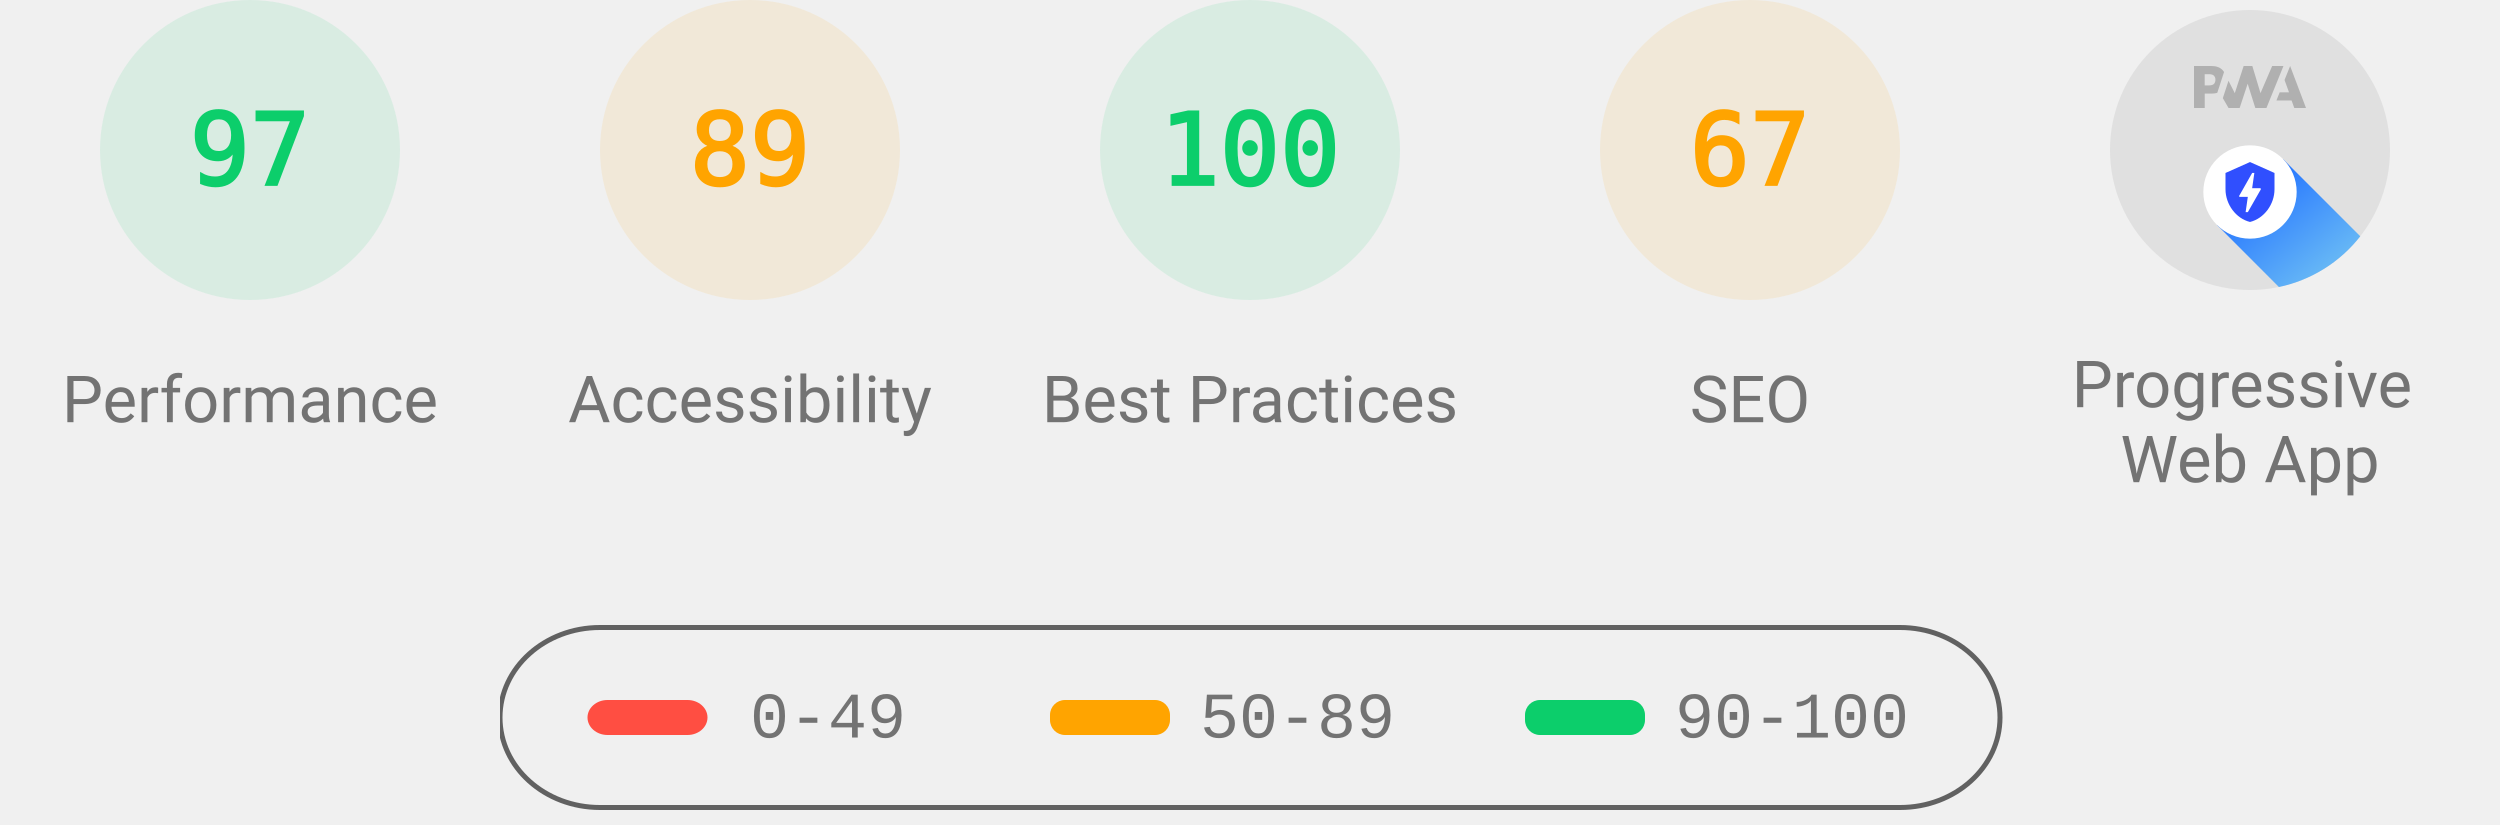
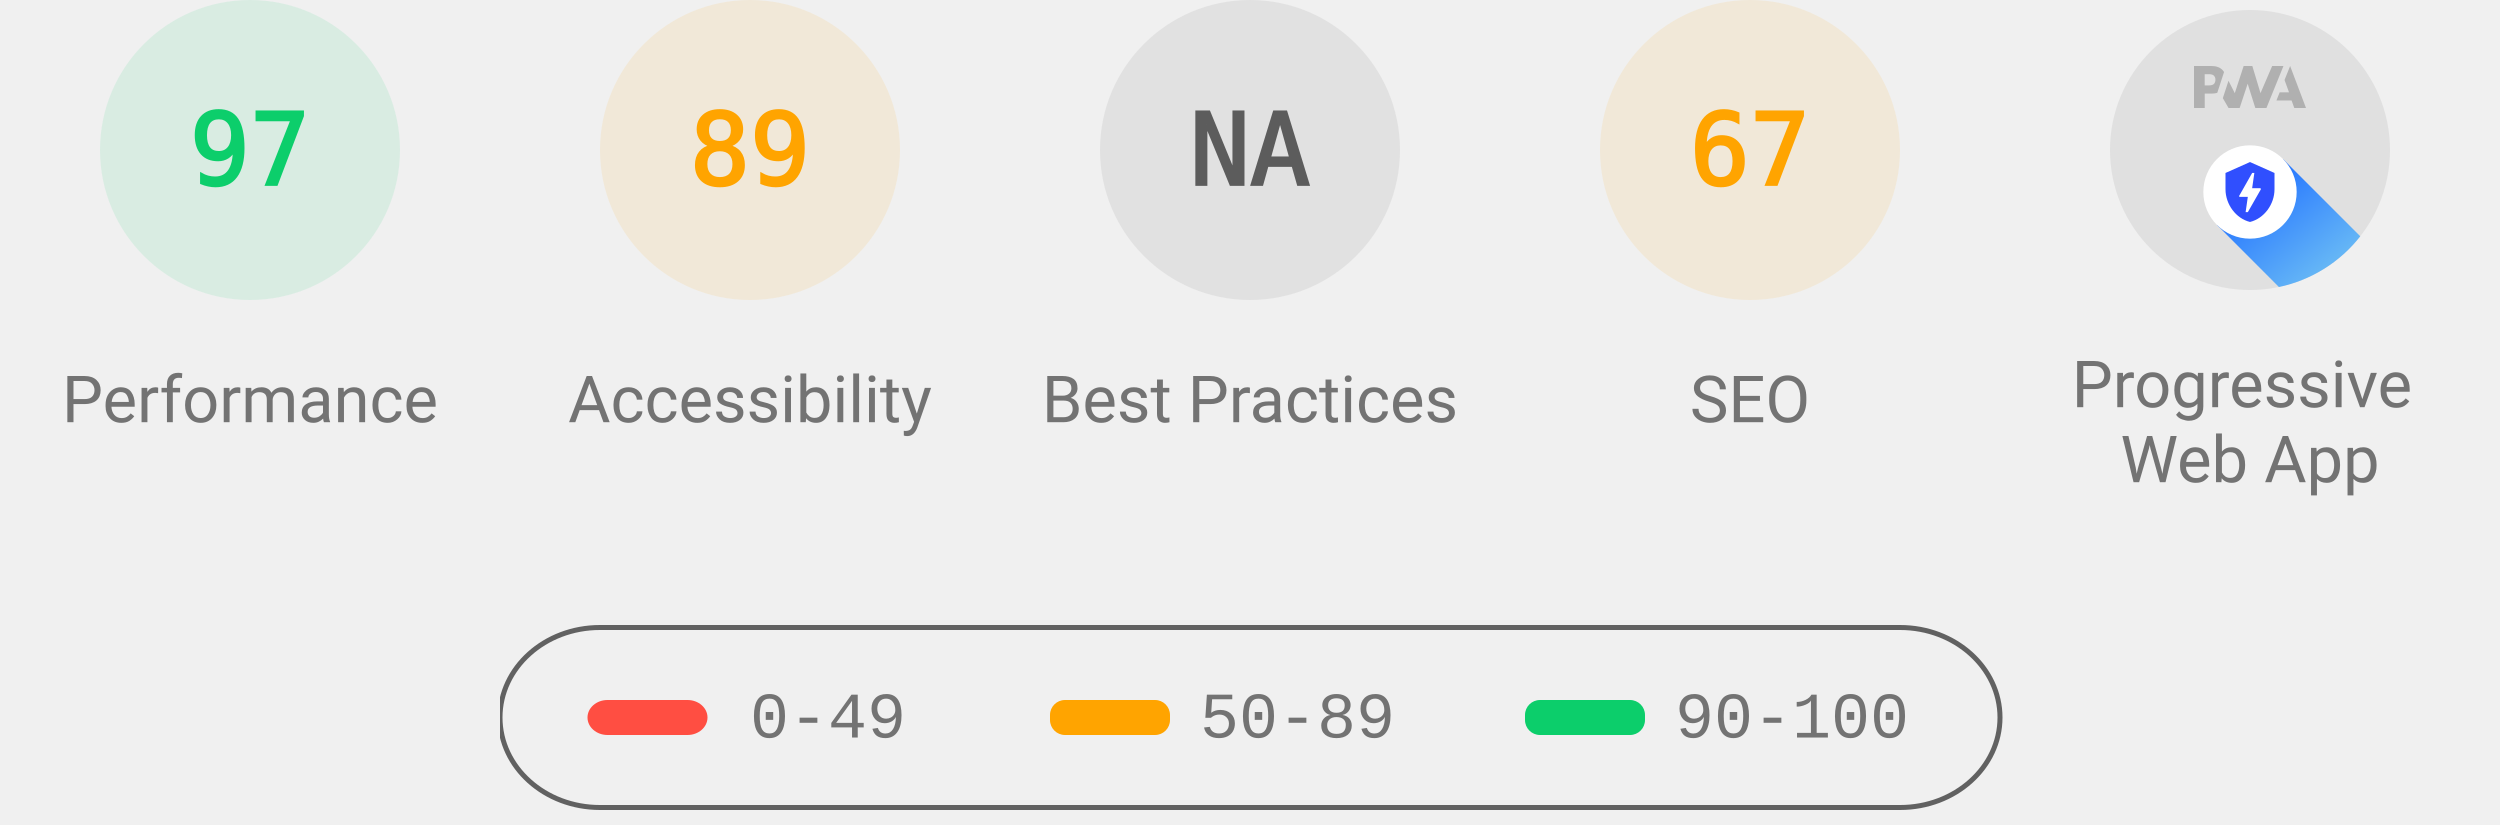
<svg xmlns="http://www.w3.org/2000/svg" class="theme--agnostic" fill="none" width="1000" height="330">
  <style>
			.gauge-base {
				opacity: 0.1
			}

			.gauge-arc {
				fill: none;
				animation-delay: 250ms;
				stroke-linecap: round;
				transform: rotate(-90deg);
				transform-origin: 100px 60px;
				animation: load-gauge 1s ease forwards
			}

			.guage-text {
				font-size: 40px;
				font-family: monospace;
				text-align: center
			}

			.guage-red {
				color: #ff4e42;
				fill: #ff4e42;
				stroke: #ff4e42
			}
			.guage-orange {
				color: #ffa400;
				fill: #ffa400;
				stroke: #ffa400
			}
			.guage-green {
				color: #0cce6b;
				fill: #0cce6b;
				stroke: #0cce6b
			}
			.theme--agnostic .guage-undefined {
				color: #5c5c5c;
				fill: #5c5c5c;
				stroke: #5c5c5c
			}
			.theme--light .guage-undefined {
				color: #1e1e1e;
				fill: #1e1e1e;
				stroke: #1e1e1e
			}
			.theme--dark .guage-undefined {
				color: #f5f5f5;
				fill: #f5f5f5;
				stroke: #f5f5f5
			}

			.guage-title {
				stroke: none;
				font-size: 26px;
				line-height: 26px;
				font-family: Roboto, Halvetica, Arial, sans-serif
			}
			.metric.guage-title {
				font-family: 'Courier New', Courier, monospace
			}
			.theme--agnostic .guage-title {
				color: #737373;
				fill: #737373
			}
			.theme--light .guage-title {
				color: #212121;
				fill: #212121
			}
			.theme--dark .guage-title {
				color: #f5f5f5;
				fill: #f5f5f5
			}

			@keyframes load-gauge {
				from {
					stroke-dasharray: 0 352.858
				}
			}
			.lh-gauge--pwa__disc {
				fill: #e0e0e0
			}
			.lh-gauge--pwa__logo {
				position: relative;
				fill: #b0b0b0
			}
			.lh-gauge--pwa__invisible {
				display: none
			}
			.lh-gauge--pwa__visible {
				display: inline
			}
			.guage-invisible {
				display: none
			}
			.lh-gauge--pwa__logo--primary-color {
				fill: #304ffe
			}
			.theme--agnostic .lh-gauge--pwa__logo--secondary-color {
				fill: #787878
			}
			.theme--light .lh-gauge--pwa__logo--secondary-color {
				fill: #3d3d3d
			}
			.theme--dark .lh-gauge--pwa__logo--secondary-color {
				fill: #d8b6b6
			}
			.theme--light #svg_2 {
				stroke: #00000022
			}
			.theme--agnostic #svg_2 {
				stroke: #616161
			}
			.theme--light #svg_2 {
				stroke: #00000022
			}
			.theme--dark #svg_2 {
				stroke: #f5f5f566
			}
		</style>
  <svg class="guage-div guage-perf guage-green" viewBox="0 0 200 200" width="200" height="200" x="0" y="0">
    <circle class="gauge-base" r="56" cx="100" cy="60" stroke-width="8" />
    <circle class="gauge-arc guage-arc-1" r="56" cx="100" cy="60" stroke-width="8" style="stroke-dasharray: 341.302, 351.858;" />
    <text class="guage-text" x="100px" y="60px" alignment-baseline="central" dominant-baseline="central" text-anchor="middle">97</text>
    <text class="guage-title" x="100px" y="160px" alignment-baseline="central" dominant-baseline="central" text-anchor="middle">Performance</text>
  </svg>,<svg class="guage-div guage-perf guage-orange" viewBox="0 0 200 200" width="200" height="200" x="200" y="0">
    <circle class="gauge-base" r="56" cx="100" cy="60" stroke-width="8" />
    <circle class="gauge-arc guage-arc-1" r="56" cx="100" cy="60" stroke-width="8" style="stroke-dasharray: 313.154, 351.858;" />
    <text class="guage-text" x="100px" y="60px" alignment-baseline="central" dominant-baseline="central" text-anchor="middle">89</text>
    <text class="guage-title" x="100px" y="160px" alignment-baseline="central" dominant-baseline="central" text-anchor="middle">Accessibility</text>
-   </svg>,<svg class="guage-div guage-perf guage-green" viewBox="0 0 200 200" width="200" height="200" x="400" y="0">
+   </svg>,<svg class="guage-div guage-perf guage-undefined" viewBox="0 0 200 200" width="200" height="200" x="400" y="0">
    <circle class="gauge-base" r="56" cx="100" cy="60" stroke-width="8" />
    <circle class="gauge-arc guage-arc-1" r="56" cx="100" cy="60" stroke-width="8" style="stroke-dasharray: 351.858, 351.858;" />
-     <text class="guage-text" x="100px" y="60px" alignment-baseline="central" dominant-baseline="central" text-anchor="middle">100</text>
+     <text class="guage-text" x="100px" y="60px" alignment-baseline="central" dominant-baseline="central" text-anchor="middle">NA</text>
    <text class="guage-title" x="100px" y="160px" alignment-baseline="central" dominant-baseline="central" text-anchor="middle">Best Practices</text>
  </svg>,<svg class="guage-div guage-perf guage-orange" viewBox="0 0 200 200" width="200" height="200" x="600" y="0">
    <circle class="gauge-base" r="56" cx="100" cy="60" stroke-width="8" />
    <circle class="gauge-arc guage-arc-1" r="56" cx="100" cy="60" stroke-width="8" style="stroke-dasharray: 235.745, 351.858;" />
    <text class="guage-text" x="100px" y="60px" alignment-baseline="central" dominant-baseline="central" text-anchor="middle">67</text>
    <text class="guage-title" x="100px" y="160px" alignment-baseline="central" dominant-baseline="central" text-anchor="middle">SEO</text>
  </svg>,<svg class="guage-div guage-pwa" viewBox="0 0 200 200" width="200" height="200" x="800" y="0">
    <svg viewBox="0 0 60 60" width="112" height="112" x="44" y="4">
      <defs>
        <linearGradient id="lh-gauge--pwa__check-circle__gradient-0" x1="50%" y1="0%" x2="50%" y2="100%">
          <stop stop-color="#00C852" offset="0%" />
          <stop stop-color="#009688" offset="100%" />
        </linearGradient>
        <linearGradient id="lh-gauge--pwa__installable__shadow-gradient-0" x1="76.056%" x2="24.111%" y1="82.995%" y2="24.735%">
          <stop stop-color="#A5D6A7" offset="0%" />
          <stop stop-color="#80CBC4" offset="100%" />
        </linearGradient>
        <linearGradient id="lh-gauge--pwa__fast-reliable__shadow-gradient-0" x1="76.056%" y1="82.995%" x2="25.678%" y2="26.493%">
          <stop stop-color="#64B5F6" offset="0%" />
          <stop stop-color="#2979FF" offset="100%" />
        </linearGradient>
        <g id="lh-gauge--pwa__fast-reliable-badge-0">
          <circle fill="#FFFFFF" cx="10" cy="10" r="10" />
          <path fill="#304FFE" d="M10 3.58l5.25 2.34v3.5c0 3.23-2.24 6.26-5.25 7-3.01-.74-5.25-3.77-5.25-7v-3.5L10 3.58zm-.47 10.74l2.76-4.83.03-.07c.04-.08 0-.24-.22-.24h-1.64l.47-3.26h-.47l-2.7 4.77c-.02.01.05-.1-.04.05-.09.16-.1.31.18.31h1.63l-.47 3.27h.47z" />
        </g>
        <g id="lh-gauge--pwa__installable-badge-0">
          <circle fill="#FFFFFF" cx="10" cy="10" r="10" />
          <path fill="#009688" d="M10 4.167A5.835 5.835 0 0 0 4.167 10 5.835 5.835 0 0 0 10 15.833 5.835 5.835 0 0 0 15.833 10 5.835 5.835 0 0 0 10 4.167zm2.917 6.416h-2.334v2.334H9.417v-2.334H7.083V9.417h2.334V7.083h1.166v2.334h2.334v1.166z" />
        </g>
      </defs>
      <g stroke="none" fill-rule="nonzero">
        <circle class="lh-gauge--pwa__disc" cx="30" cy="30" r="30" />
        <g class="lh-gauge--pwa__logo">
          <path d="M35.66 19.39l.7-1.75h2L37.4 15 38.6 12l3.4 9h-2.51l-.58-1.61z" />
          <path d="M33.52 21l3.65-9h-2.42l-2.5 5.82L30.5 12h-1.86l-1.9 5.82-1.35-2.65-1.21 3.72L25.4 21h2.38l1.72-5.2 1.64 5.2z" />
          <path fill-rule="nonzero" d="M20.3 17.91h1.48c.45 0 .85-.05 1.2-.15l.39-1.18 1.07-3.3a2.64 2.64 0 0 0-.28-.37c-.55-.6-1.36-.91-2.42-.91H18v9h2.3V17.9zm1.96-3.84c.22.22.33.5.33.87 0 .36-.1.65-.29.87-.2.23-.59.35-1.15.35h-.86v-2.41h.87c.52 0 .89.1 1.1.32z" />
        </g>
        <rect class="lh-gauge--pwa__component lh-gauge--pwa__na-line lh-gauge--pwa__invisible" fill="#FFFFFF" x="20" y="32" width="20" height="4" rx="2" />
        <g class="lh-gauge--pwa__component lh-gauge--pwa__fast-reliable-badge lh-gauge--pwa__visible" transform="translate(20, 29)">
          <path fill="url(#lh-gauge--pwa__fast-reliable__shadow-gradient-0)" d="M33.63 19.49A30 30 0 0 1 16.2 30.36L3 17.14 17.14 3l16.49 16.49z" />
          <use href="#lh-gauge--pwa__fast-reliable-badge-0" />
        </g>
        <g class="lh-gauge--pwa__component lh-gauge--pwa__installable-badge lh-gauge--pwa__invisible" transform="translate(20, 29)">
          <path fill="url(#lh-gauge--pwa__installable__shadow-gradient-0)" d="M33.629 19.487c-4.272 5.453-10.391 9.39-17.415 10.869L3 17.142 17.142 3 33.63 19.487z" />
          <use href="#lh-gauge--pwa__installable-badge-0" />
        </g>
        <g class="lh-gauge--pwa__component lh-gauge--pwa__fast-reliable-installable-badges lh-gauge--pwa__invisible">
          <g transform="translate(8, 29)">
            <path fill="url(#lh-gauge--pwa__fast-reliable__shadow-gradient-0)" d="M16.321 30.463L3 17.143 17.142 3l22.365 22.365A29.864 29.864 0 0 1 22 31c-1.942 0-3.84-.184-5.679-.537z" />
            <use href="#lh-gauge--pwa__fast-reliable-badge-0" />
          </g>
          <g transform="translate(32, 29)">
            <path fill="url(#lh-gauge--pwa__installable__shadow-gradient-0)" d="M25.982 11.84a30.107 30.107 0 0 1-13.08 15.203L3 17.143 17.142 3l8.84 8.84z" />
            <use href="#lh-gauge--pwa__installable-badge-0" />
          </g>
        </g>
        <g class="lh-gauge--pwa__component lh-gauge--pwa__check-circle lh-gauge--pwa__invisible" transform="translate(18, 28)">
          <circle fill="#FFFFFF" cx="12" cy="12" r="12" />
          <path fill="url(#lh-gauge--pwa__check-circle__gradient-0)" d="M12 2a10 10 0 1 0 0 20 10 10 0 0 0 0-20zm-2 15l-5-5 1.41-1.41L10 14.17l7.59-7.59L19 8l-9 9z" />
        </g>
      </g>
    </svg>
    <text class="guage-title" y="160px" alignment-baseline="central" dominant-baseline="central" text-anchor="middle">
      <tspan x="100px" dy="-6px">Progressive</tspan>
      <tspan x="100px" dy="30px">Web App</tspan>
    </text>
  </svg>
  <svg width="604" height="76" x="200" y="250">
    <g>
      <rect fill="none" id="canvas_background" height="80" width="604" y="-1" x="-1" />
      <g display="none" overflow="visible" y="0" x="0" height="100%" width="100%" id="canvasGrid">
        <rect fill="url(#gridpattern)" stroke-width="0" y="0" x="0" height="100%" width="100%" />
      </g>
    </g>
    <g>
      <rect fill-opacity="0" stroke-width="2" rx="40" id="svg_2" height="72" width="600" y="1" x="0" fill="#000000" />
      <rect stroke="#000" rx="8" id="svg_3" height="14" width="48" y="30" x="35" stroke-opacity="null" stroke-width="0" fill="#ff4e42" />
      <rect stroke="#000" rx="6" id="svg_4" height="14" width="48" y="30" x="220" stroke-opacity="null" stroke-width="0" fill="#ffa400" />
      <rect stroke="#000" rx="6" id="svg_5" height="14" width="48" y="30" x="410" stroke-opacity="null" stroke-width="0" fill="#0cce6b" />
      <text class="metric guage-title" xml:space="preserve" text-anchor="start" font-size="26" id="svg_6" y="45" x="100" stroke-opacity="null" stroke-width="0" stroke="#000">0-49</text>
      <text class="metric guage-title" xml:space="preserve" text-anchor="start" font-size="26" id="svg_7" y="45" x="280" stroke-opacity="null" stroke-width="0" stroke="#000">50-89</text>
      <text class="metric guage-title" xml:space="preserve" text-anchor="start" font-size="26" id="svg_8" y="45" x="470" stroke-opacity="null" stroke-width="0" stroke="#000">90-100</text>
    </g>
  </svg>
</svg>
